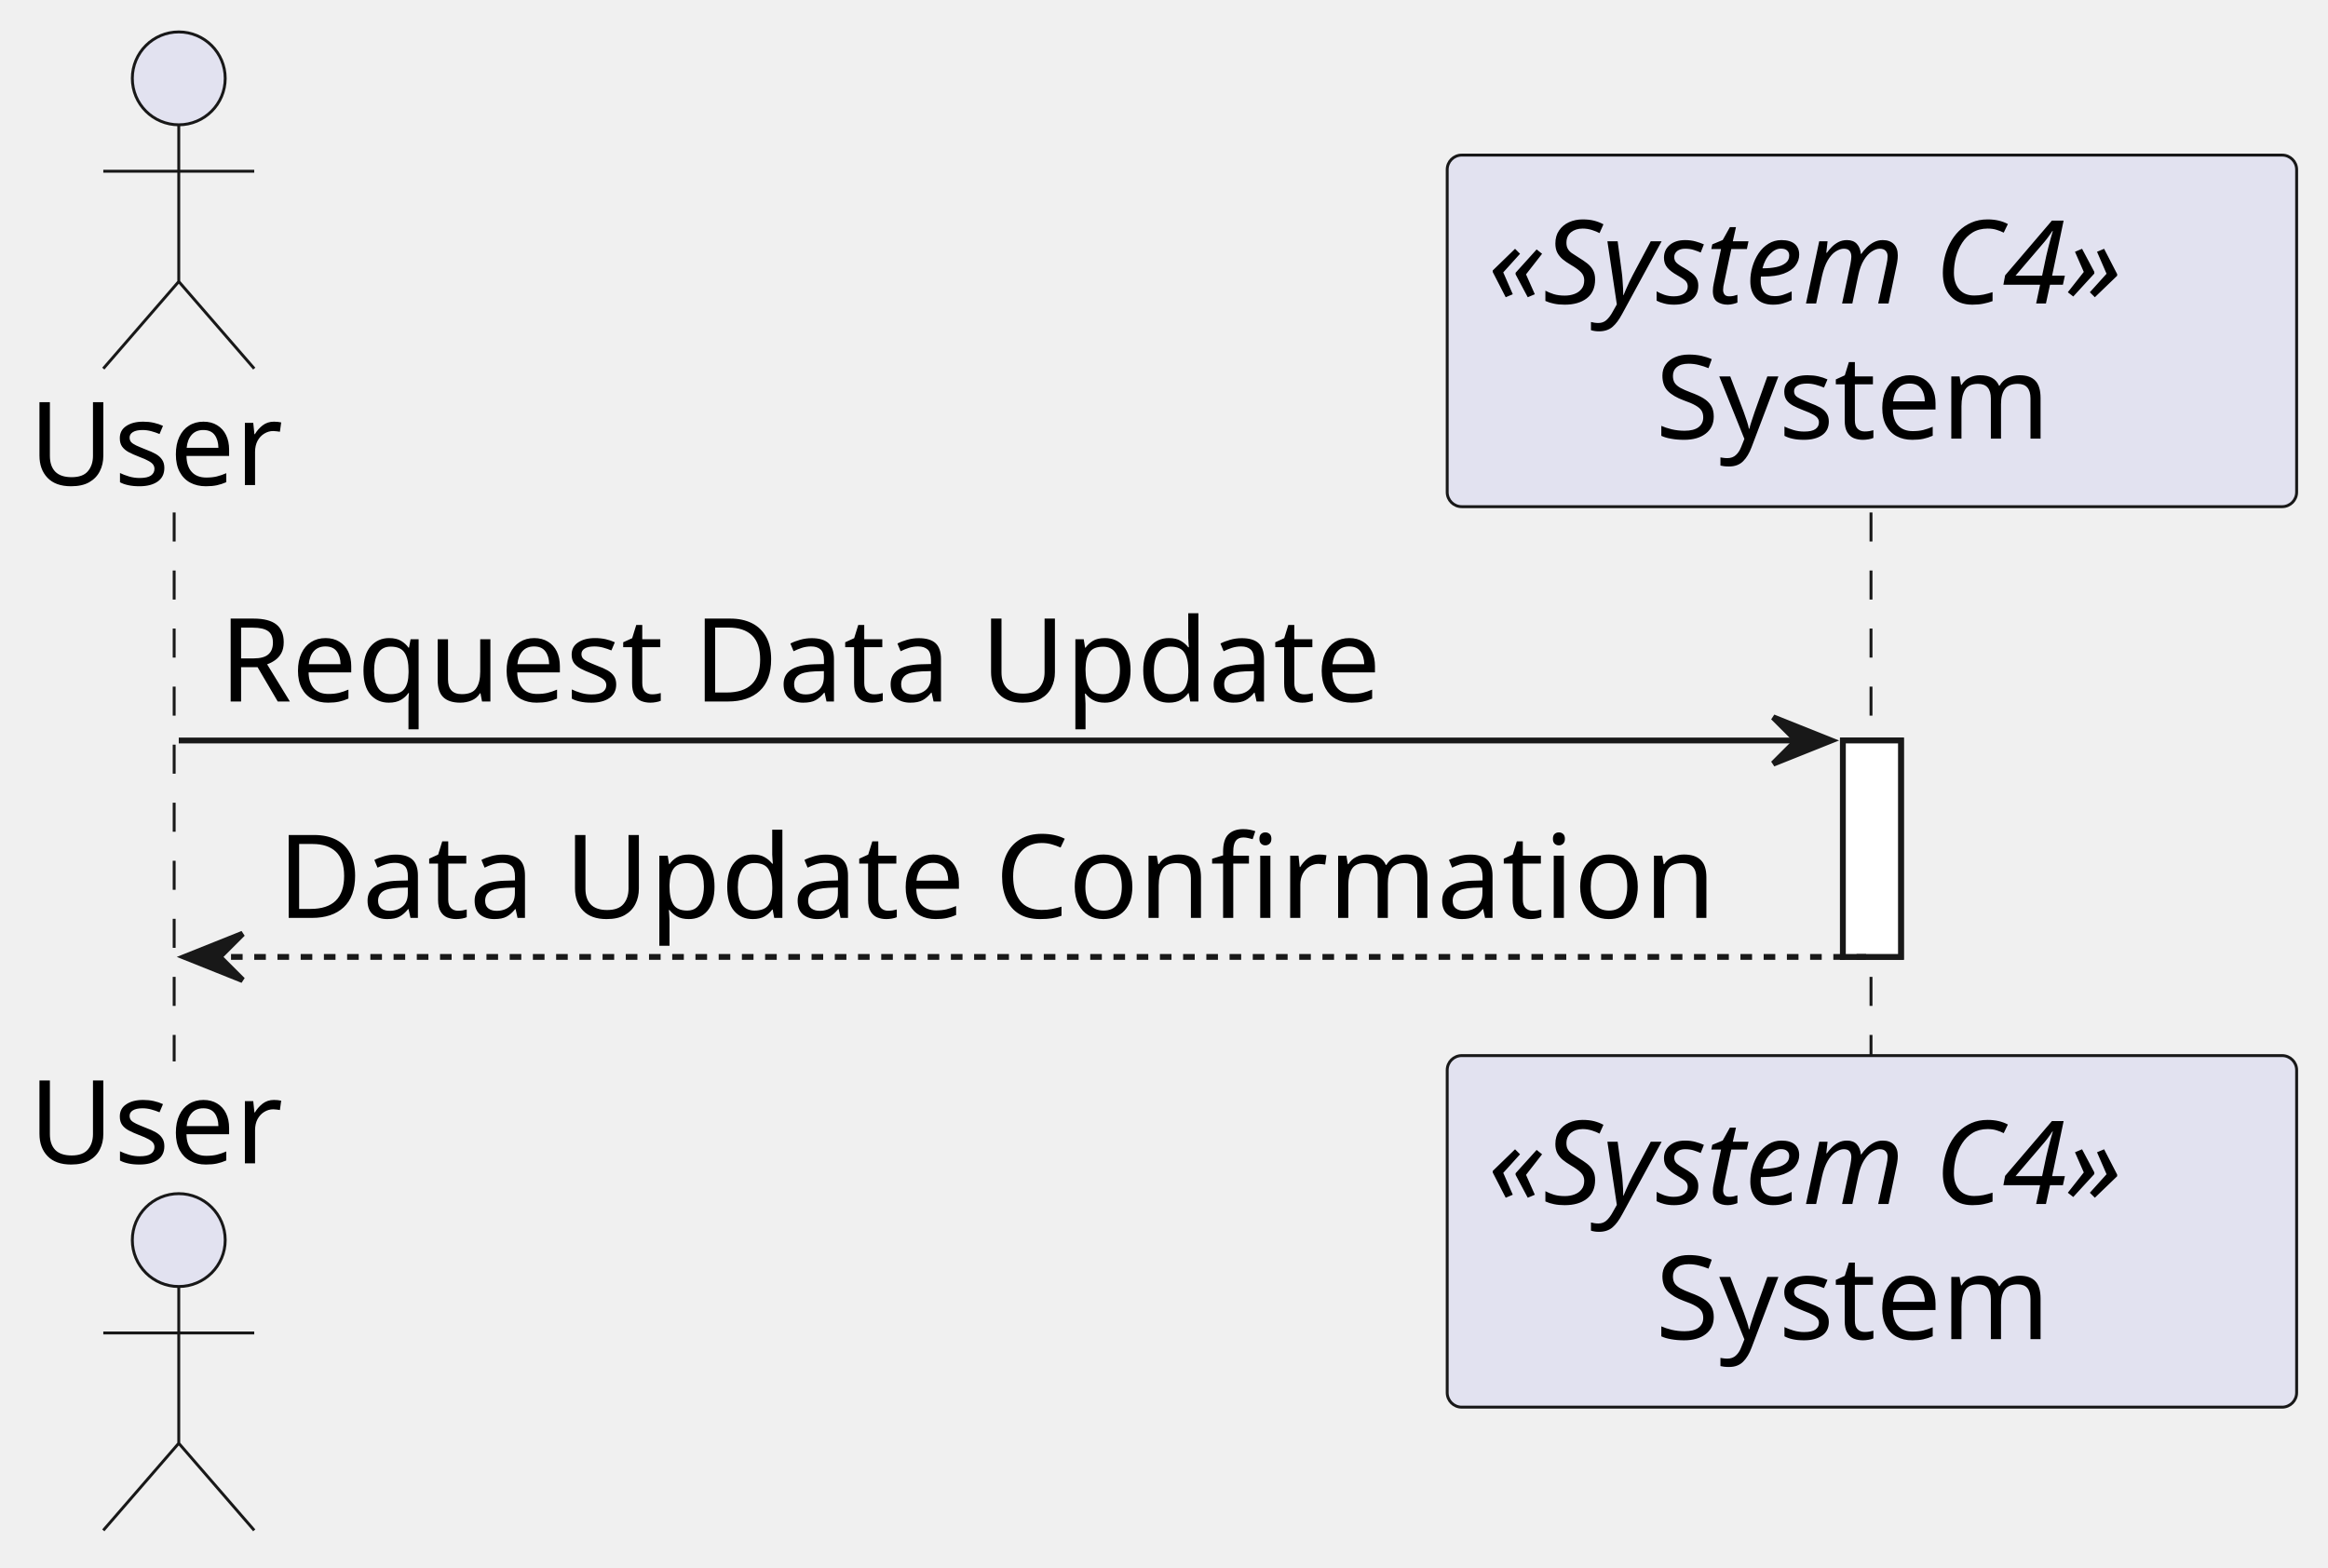
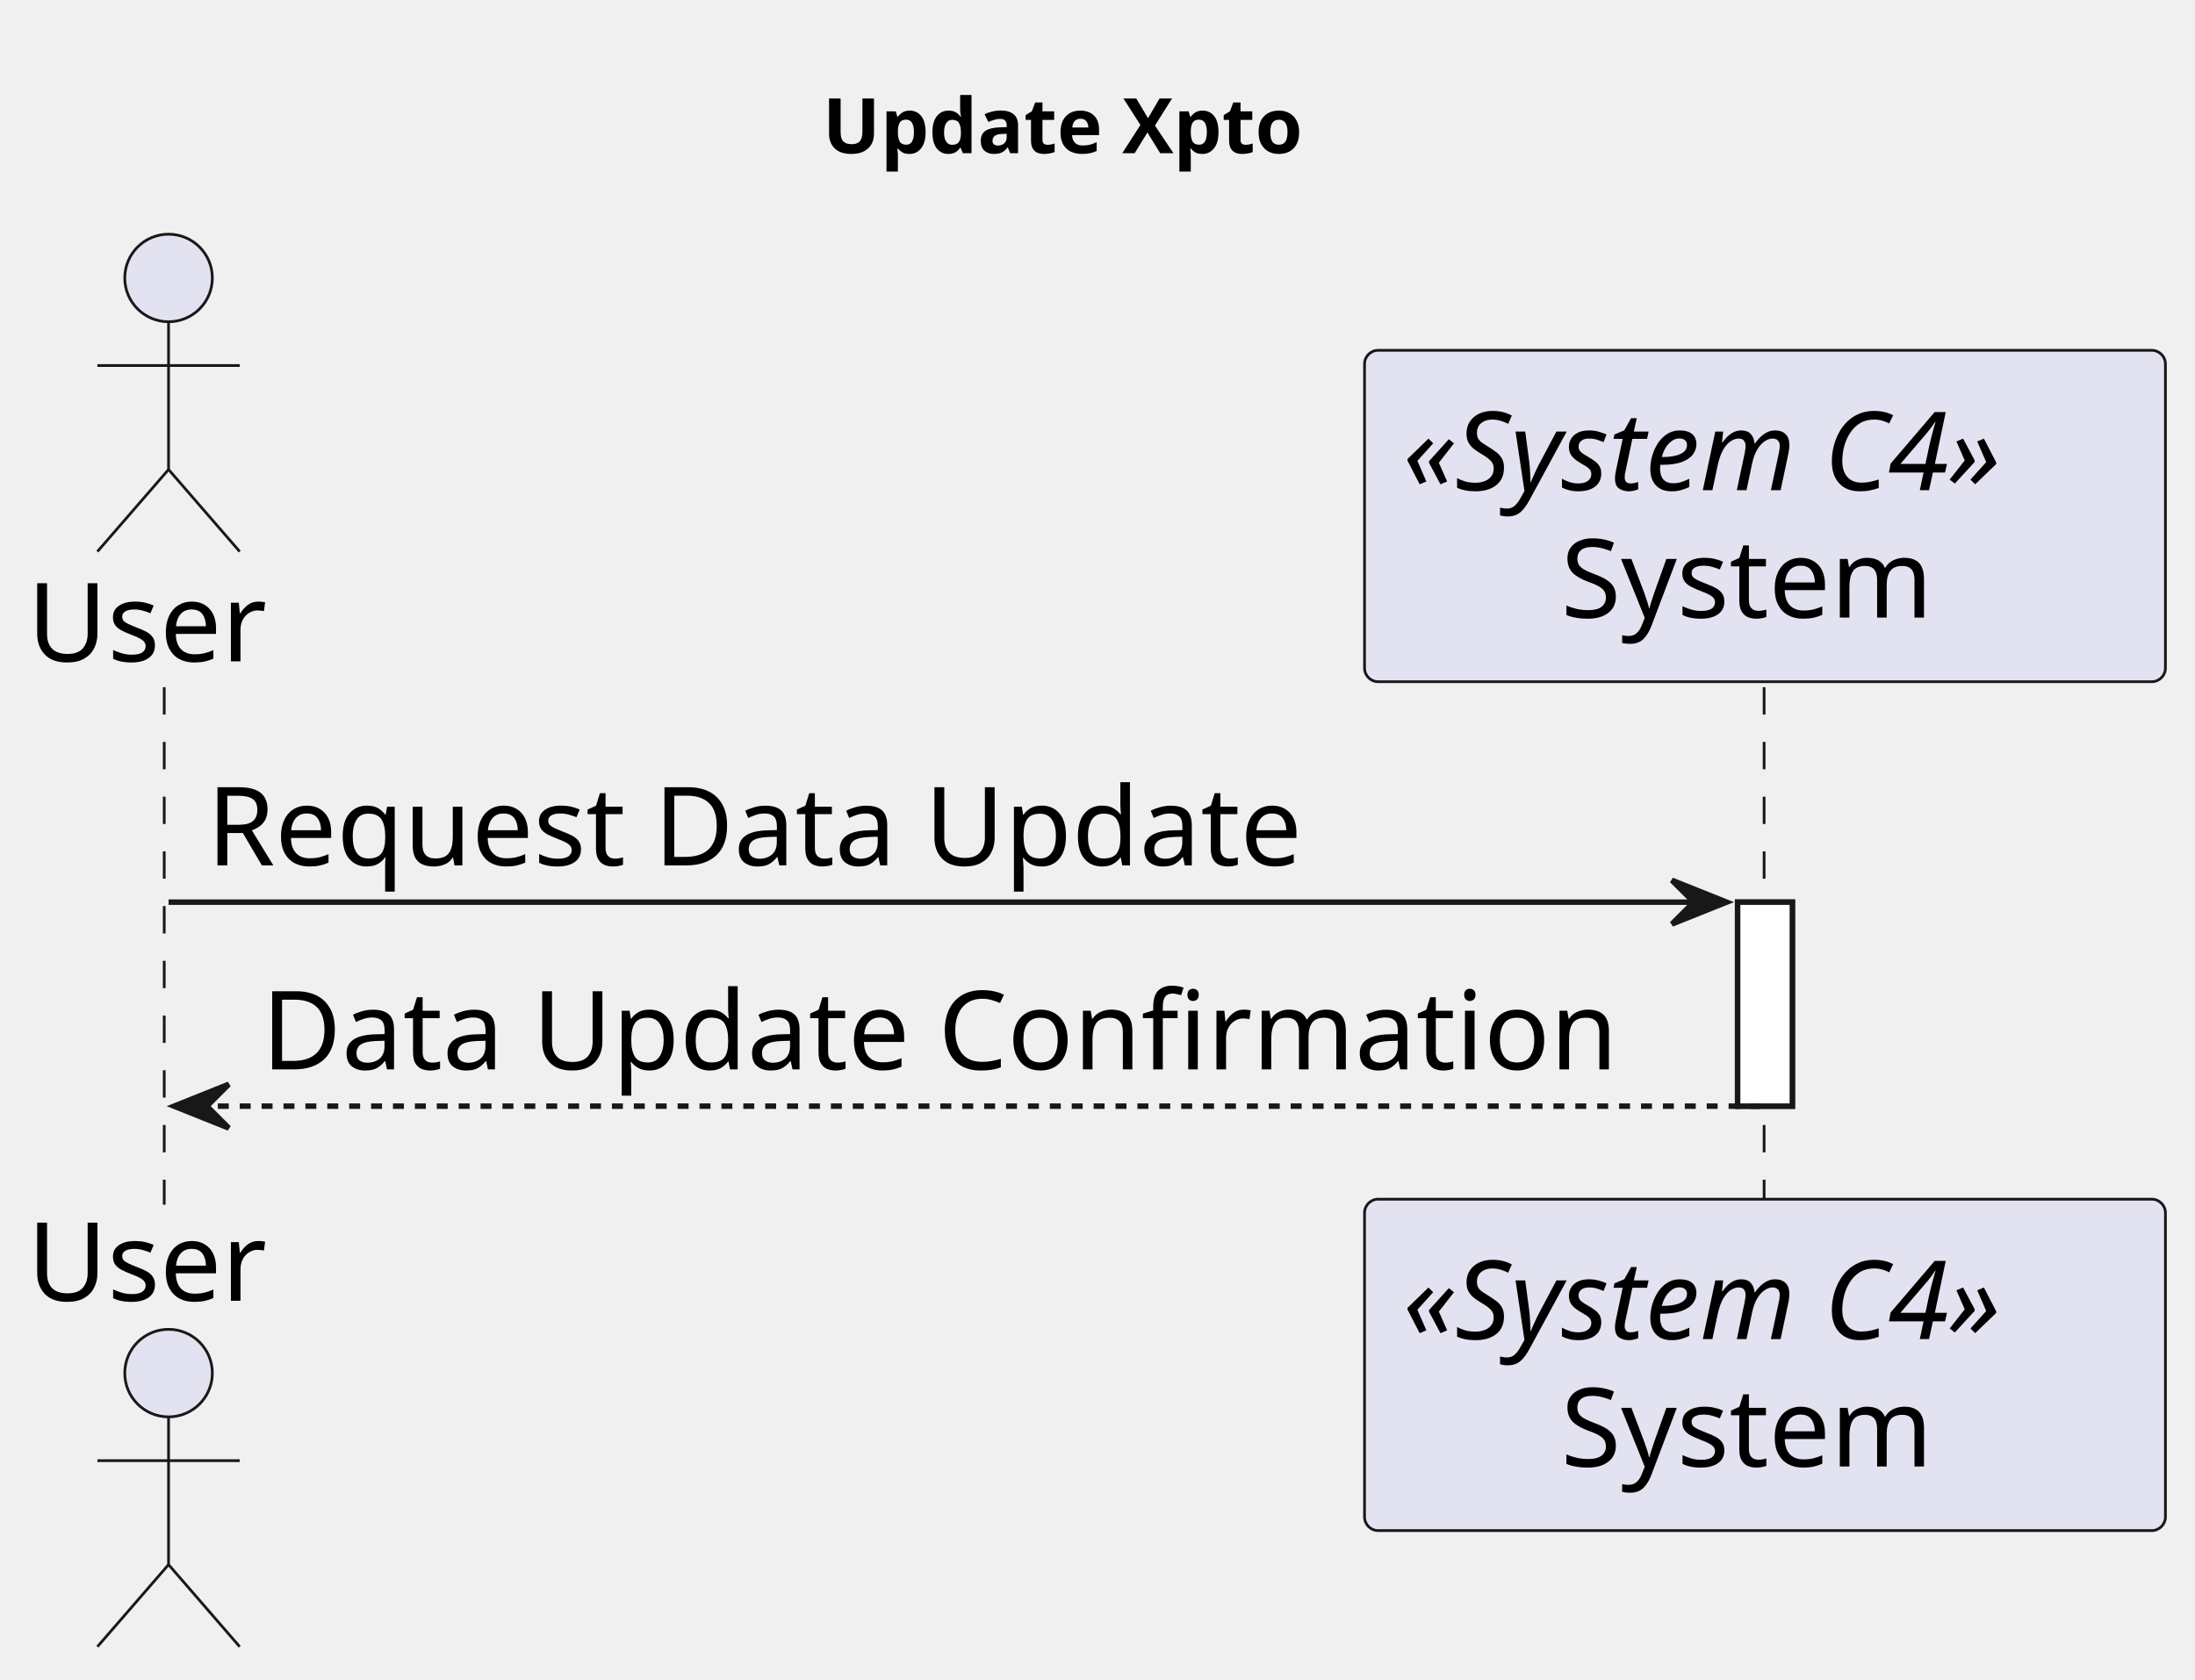
- <svg xmlns="http://www.w3.org/2000/svg" contentStyleType="text/css" data-diagram-type="SEQUENCE" height="270px" preserveAspectRatio="none" style="width:401px;height:270px;background:#FFFFFF;" version="1.1" viewBox="0 0 401 270" width="401px" zoomAndPan="magnify">
+ <svg xmlns="http://www.w3.org/2000/svg" contentStyleType="text/css" data-diagram-type="SEQUENCE" height="307px" preserveAspectRatio="none" style="width:401px;height:307px;background:#FFFFFF;" version="1.1" viewBox="0 0 401 307" width="401px" zoomAndPan="magnify">
  <defs />
  <g>
+     <text fill="#000000" font-family="sans-serif" font-size="14" font-weight="bold" lengthAdjust="spacing" textLength="99.046" x="150.275" y="27.995">Update Xpto</text>
    <g>
-       <rect fill="#FFFFFF" height="37.281" style="stroke:#181818;stroke-width:1;" width="10" x="317.44" y="127.562" />
+       <rect fill="#FFFFFF" height="37.281" style="stroke:#181818;stroke-width:1;" width="10" x="317.44" y="164.859" />
    </g>
    <g>
-       <rect fill="#000000" fill-opacity="0" height="94.562" width="8" x="26.793" y="88.281" />
-       <line style="stroke:#181818;stroke-width:0.5;stroke-dasharray:5.0,5.0;" x1="30" x2="30" y1="88.281" y2="182.844" />
+       <rect fill="#000000" fill-opacity="0" height="94.562" width="8" x="26.793" y="125.578" />
+       <line style="stroke:#181818;stroke-width:0.5;stroke-dasharray:5.0,5.0;" x1="30" x2="30" y1="125.578" y2="220.141" />
    </g>
    <g>
-       <rect fill="#000000" fill-opacity="0" height="94.562" width="8" x="318.44" y="88.281" />
-       <line style="stroke:#181818;stroke-width:0.5;stroke-dasharray:5.0,5.0;" x1="322.282" x2="322.282" y1="88.281" y2="182.844" />
+       <rect fill="#000000" fill-opacity="0" height="94.562" width="8" x="318.44" y="125.578" />
+       <line style="stroke:#181818;stroke-width:0.5;stroke-dasharray:5.0,5.0;" x1="322.282" x2="322.282" y1="125.578" y2="220.141" />
    </g>
    <g class="participant participant-head" data-participant="user">
-       <text fill="#000000" font-family="sans-serif" font-size="20" lengthAdjust="spacing" textLength="45.586" x="5" y="83.564">User</text>
-       <ellipse cx="30.793" cy="13.5" fill="#E2E2F0" rx="8" ry="8" style="stroke:#181818;stroke-width:0.5;" />
-       <path d="M30.793,21.5 L30.793,48.5 M17.793,29.5 L43.793,29.5 M30.793,48.5 L17.793,63.5 M30.793,48.5 L43.793,63.5" fill="none" style="stroke:#181818;stroke-width:0.5;" />
+       <text fill="#000000" font-family="sans-serif" font-size="20" lengthAdjust="spacing" textLength="45.586" x="5" y="120.861">User</text>
+       <ellipse cx="30.793" cy="50.797" fill="#E2E2F0" rx="8" ry="8" style="stroke:#181818;stroke-width:0.5;" />
+       <path d="M30.793,58.797 L30.793,85.797 M17.793,66.797 L43.793,66.797 M30.793,85.797 L17.793,100.797 M30.793,85.797 L43.793,100.797" fill="none" style="stroke:#181818;stroke-width:0.5;" />
    </g>
    <g class="participant participant-tail" data-participant="user">
-       <text fill="#000000" font-family="sans-serif" font-size="20" lengthAdjust="spacing" textLength="45.586" x="5" y="200.408">User</text>
-       <ellipse cx="30.793" cy="213.625" fill="#E2E2F0" rx="8" ry="8" style="stroke:#181818;stroke-width:0.5;" />
-       <path d="M30.793,221.625 L30.793,248.625 M17.793,229.625 L43.793,229.625 M30.793,248.625 L17.793,263.625 M30.793,248.625 L43.793,263.625" fill="none" style="stroke:#181818;stroke-width:0.5;" />
+       <text fill="#000000" font-family="sans-serif" font-size="20" lengthAdjust="spacing" textLength="45.586" x="5" y="237.705">User</text>
+       <ellipse cx="30.793" cy="250.922" fill="#E2E2F0" rx="8" ry="8" style="stroke:#181818;stroke-width:0.5;" />
+       <path d="M30.793,258.922 L30.793,285.922 M17.793,266.922 L43.793,266.922 M30.793,285.922 L17.793,300.922 M30.793,285.922 L43.793,300.922" fill="none" style="stroke:#181818;stroke-width:0.5;" />
    </g>
    <g class="participant participant-head" data-participant="System">
-       <rect fill="#E2E2F0" height="60.562" rx="2.5" ry="2.5" style="stroke:#181818;stroke-width:0.5;" width="146.315" x="249.282" y="26.719" />
-       <text fill="#000000" font-family="sans-serif" font-size="20" font-style="italic" lengthAdjust="spacing" textLength="132.315" x="256.282" y="52.283">«System C4»</text>
-       <text fill="#000000" font-family="sans-serif" font-size="20" lengthAdjust="spacing" textLength="74.58" x="285.149" y="75.564">System</text>
+       <rect fill="#E2E2F0" height="60.562" rx="2.5" ry="2.5" style="stroke:#181818;stroke-width:0.5;" width="146.315" x="249.282" y="64.016" />
+       <text fill="#000000" font-family="sans-serif" font-size="20" font-style="italic" lengthAdjust="spacing" textLength="132.315" x="256.282" y="89.58">«System C4»</text>
+       <text fill="#000000" font-family="sans-serif" font-size="20" lengthAdjust="spacing" textLength="74.58" x="285.149" y="112.861">System</text>
    </g>
    <g class="participant participant-tail" data-participant="System">
-       <rect fill="#E2E2F0" height="60.562" rx="2.5" ry="2.5" style="stroke:#181818;stroke-width:0.5;" width="146.315" x="249.282" y="181.844" />
-       <text fill="#000000" font-family="sans-serif" font-size="20" font-style="italic" lengthAdjust="spacing" textLength="132.315" x="256.282" y="207.408">«System C4»</text>
-       <text fill="#000000" font-family="sans-serif" font-size="20" lengthAdjust="spacing" textLength="74.58" x="285.149" y="230.69">System</text>
+       <rect fill="#E2E2F0" height="60.562" rx="2.5" ry="2.5" style="stroke:#181818;stroke-width:0.5;" width="146.315" x="249.282" y="219.141" />
+       <text fill="#000000" font-family="sans-serif" font-size="20" font-style="italic" lengthAdjust="spacing" textLength="132.315" x="256.282" y="244.705">«System C4»</text>
+       <text fill="#000000" font-family="sans-serif" font-size="20" lengthAdjust="spacing" textLength="74.58" x="285.149" y="267.986">System</text>
    </g>
    <g>
-       <rect fill="#FFFFFF" height="37.281" style="stroke:#181818;stroke-width:1;" width="10" x="317.44" y="127.562" />
+       <rect fill="#FFFFFF" height="37.281" style="stroke:#181818;stroke-width:1;" width="10" x="317.44" y="164.859" />
    </g>
    <g class="message" data-participant-1="user" data-participant-2="System">
-       <polygon fill="#181818" points="305.44,123.562,315.44,127.562,305.44,131.562,309.44,127.562" style="stroke:#181818;stroke-width:1;" />
-       <line style="stroke:#181818;stroke-width:1;" x1="30.793" x2="311.44" y1="127.562" y2="127.562" />
-       <text fill="#000000" font-family="sans-serif" font-size="20" lengthAdjust="spacing" textLength="215.039" x="37.793" y="120.846">Request Data Update</text>
+       <polygon fill="#181818" points="305.44,160.859,315.44,164.859,305.44,168.859,309.44,164.859" style="stroke:#181818;stroke-width:1;" />
+       <line style="stroke:#181818;stroke-width:1;" x1="30.793" x2="311.44" y1="164.859" y2="164.859" />
+       <text fill="#000000" font-family="sans-serif" font-size="20" lengthAdjust="spacing" textLength="215.039" x="37.793" y="158.143">Request Data Update</text>
    </g>
    <g class="message" data-participant-1="System" data-participant-2="user">
-       <polygon fill="#181818" points="41.793,160.844,31.793,164.844,41.793,168.844,37.793,164.844" style="stroke:#181818;stroke-width:1;" />
-       <line style="stroke:#181818;stroke-width:1;stroke-dasharray:2.0,2.0;" x1="35.793" x2="321.44" y1="164.844" y2="164.844" />
-       <text fill="#000000" font-family="sans-serif" font-size="20" lengthAdjust="spacing" textLength="262.647" x="47.793" y="158.127">Data Update Confirmation</text>
+       <polygon fill="#181818" points="41.793,198.141,31.793,202.141,41.793,206.141,37.793,202.141" style="stroke:#181818;stroke-width:1;" />
+       <line style="stroke:#181818;stroke-width:1;stroke-dasharray:2.0,2.0;" x1="35.793" x2="321.44" y1="202.141" y2="202.141" />
+       <text fill="#000000" font-family="sans-serif" font-size="20" lengthAdjust="spacing" textLength="262.647" x="47.793" y="195.424">Data Update Confirmation</text>
    </g>
  </g>
</svg>
